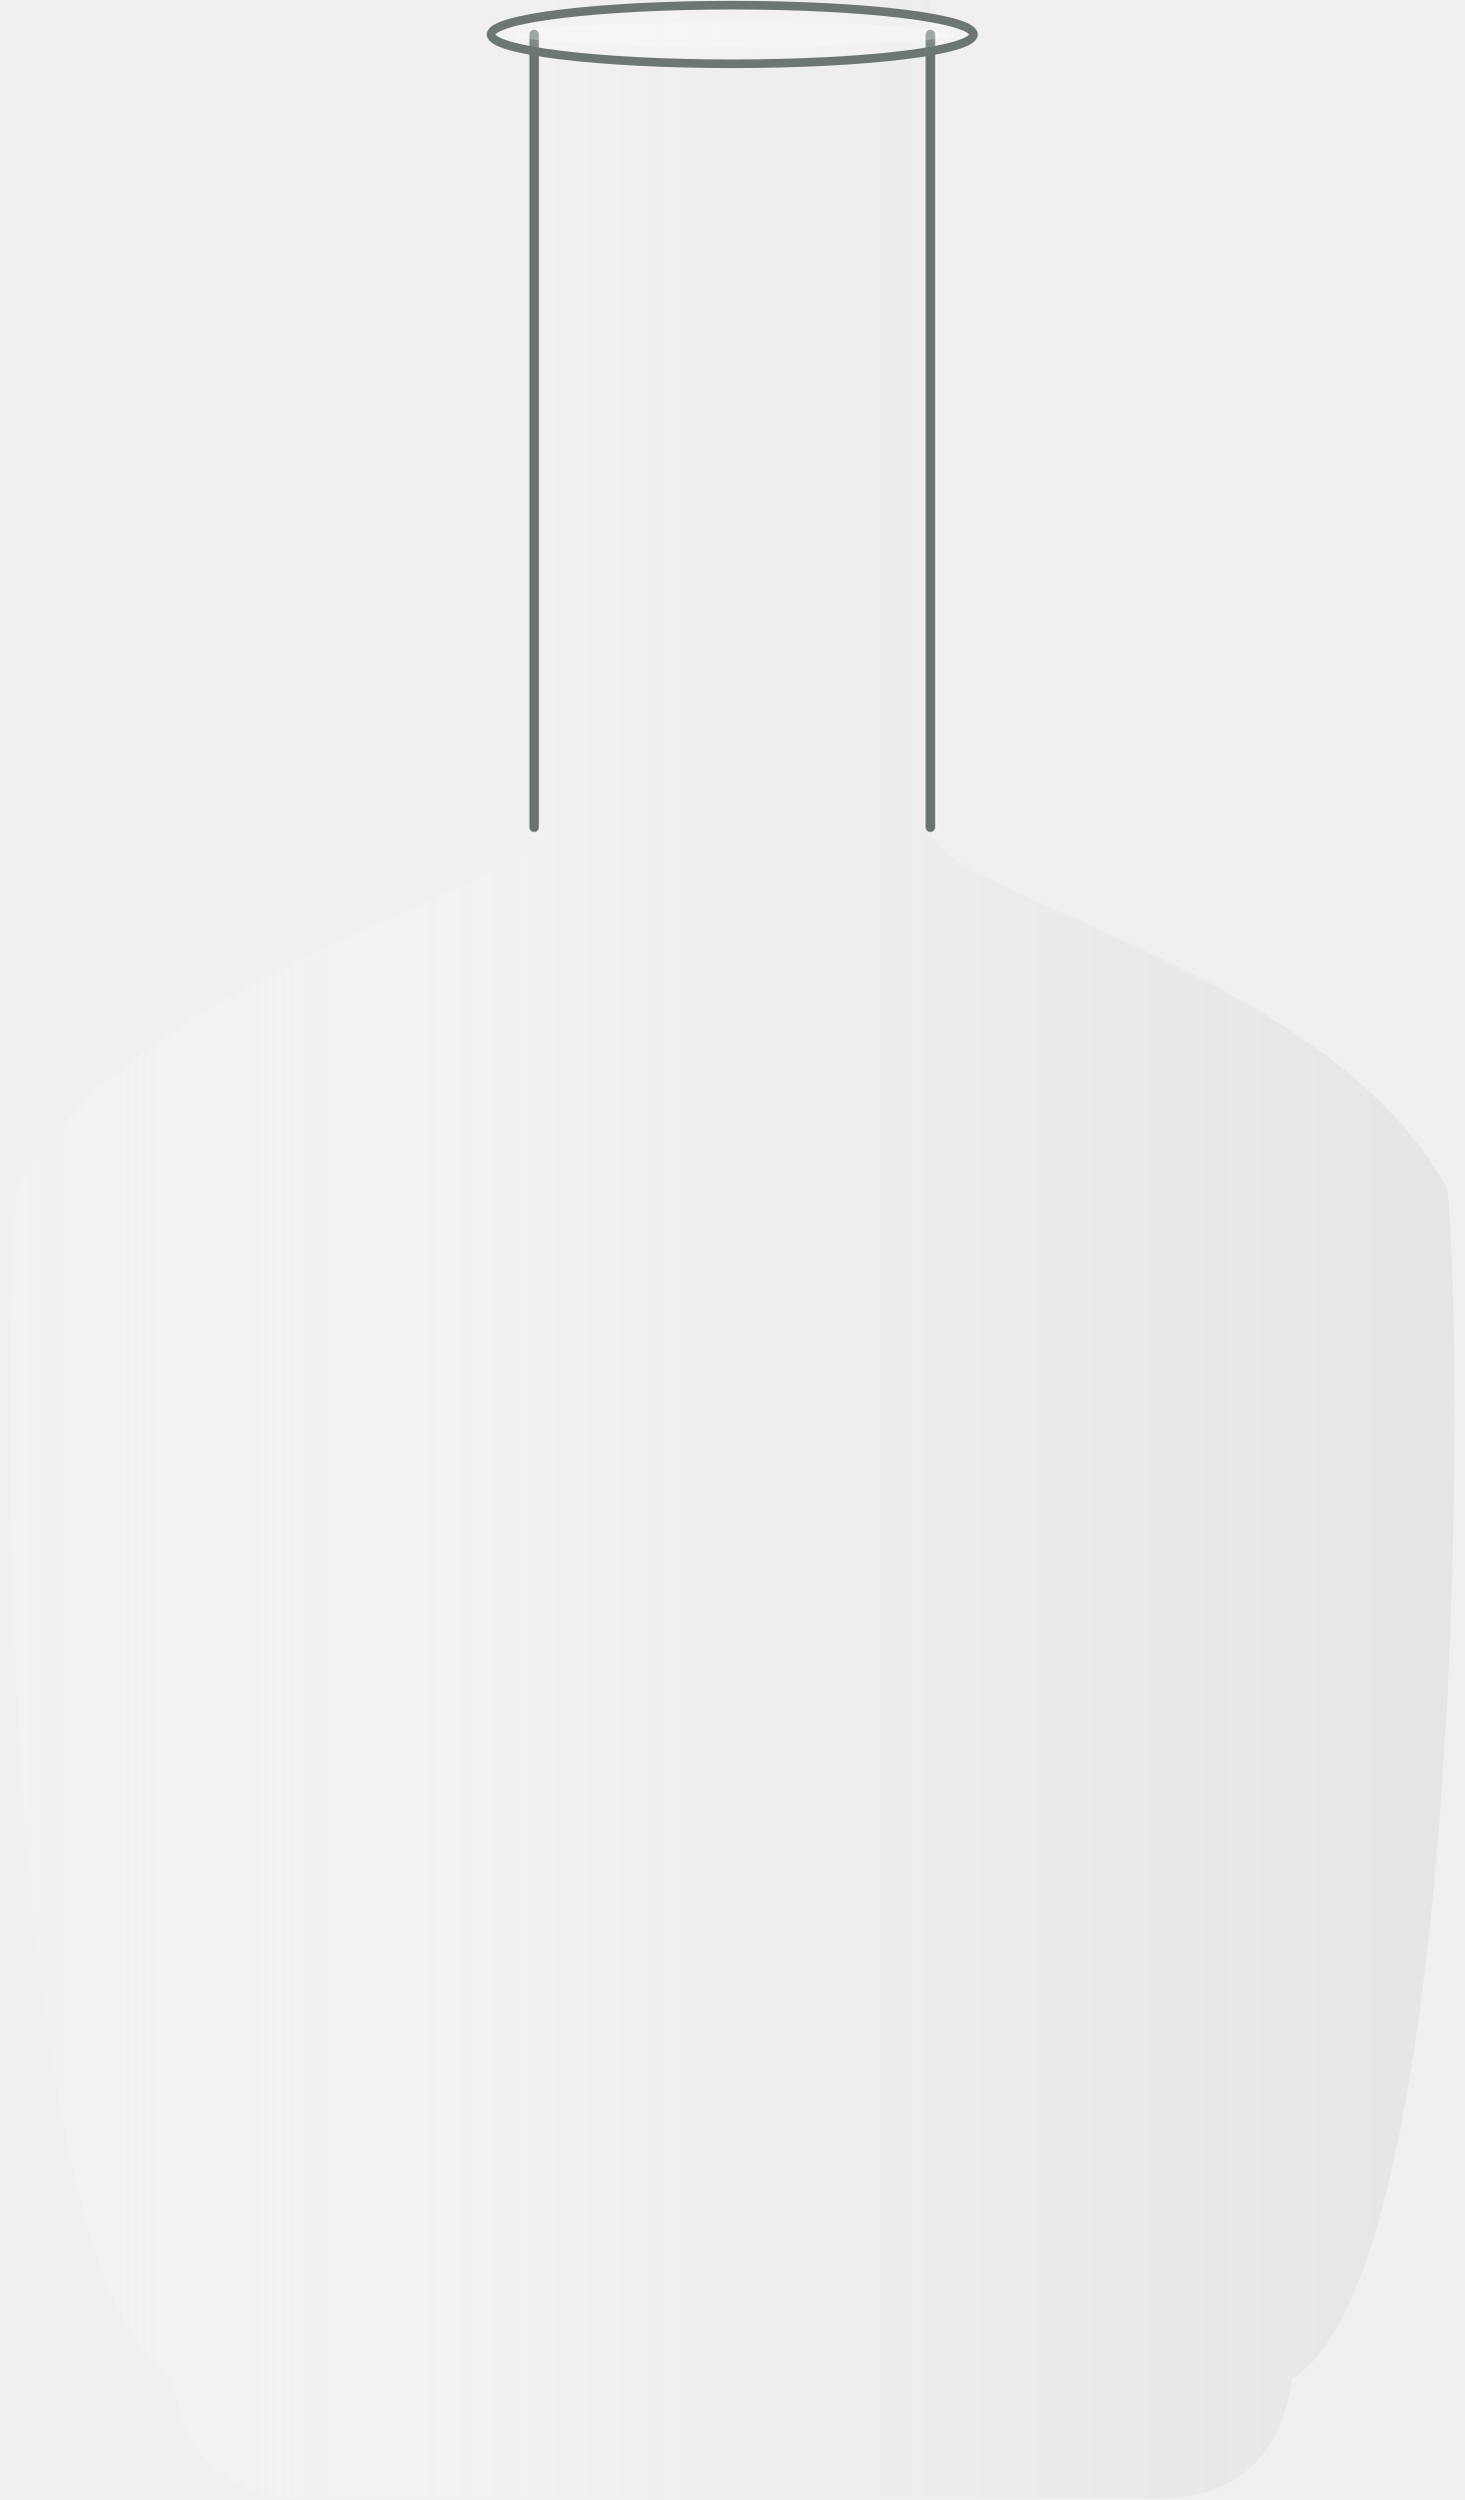
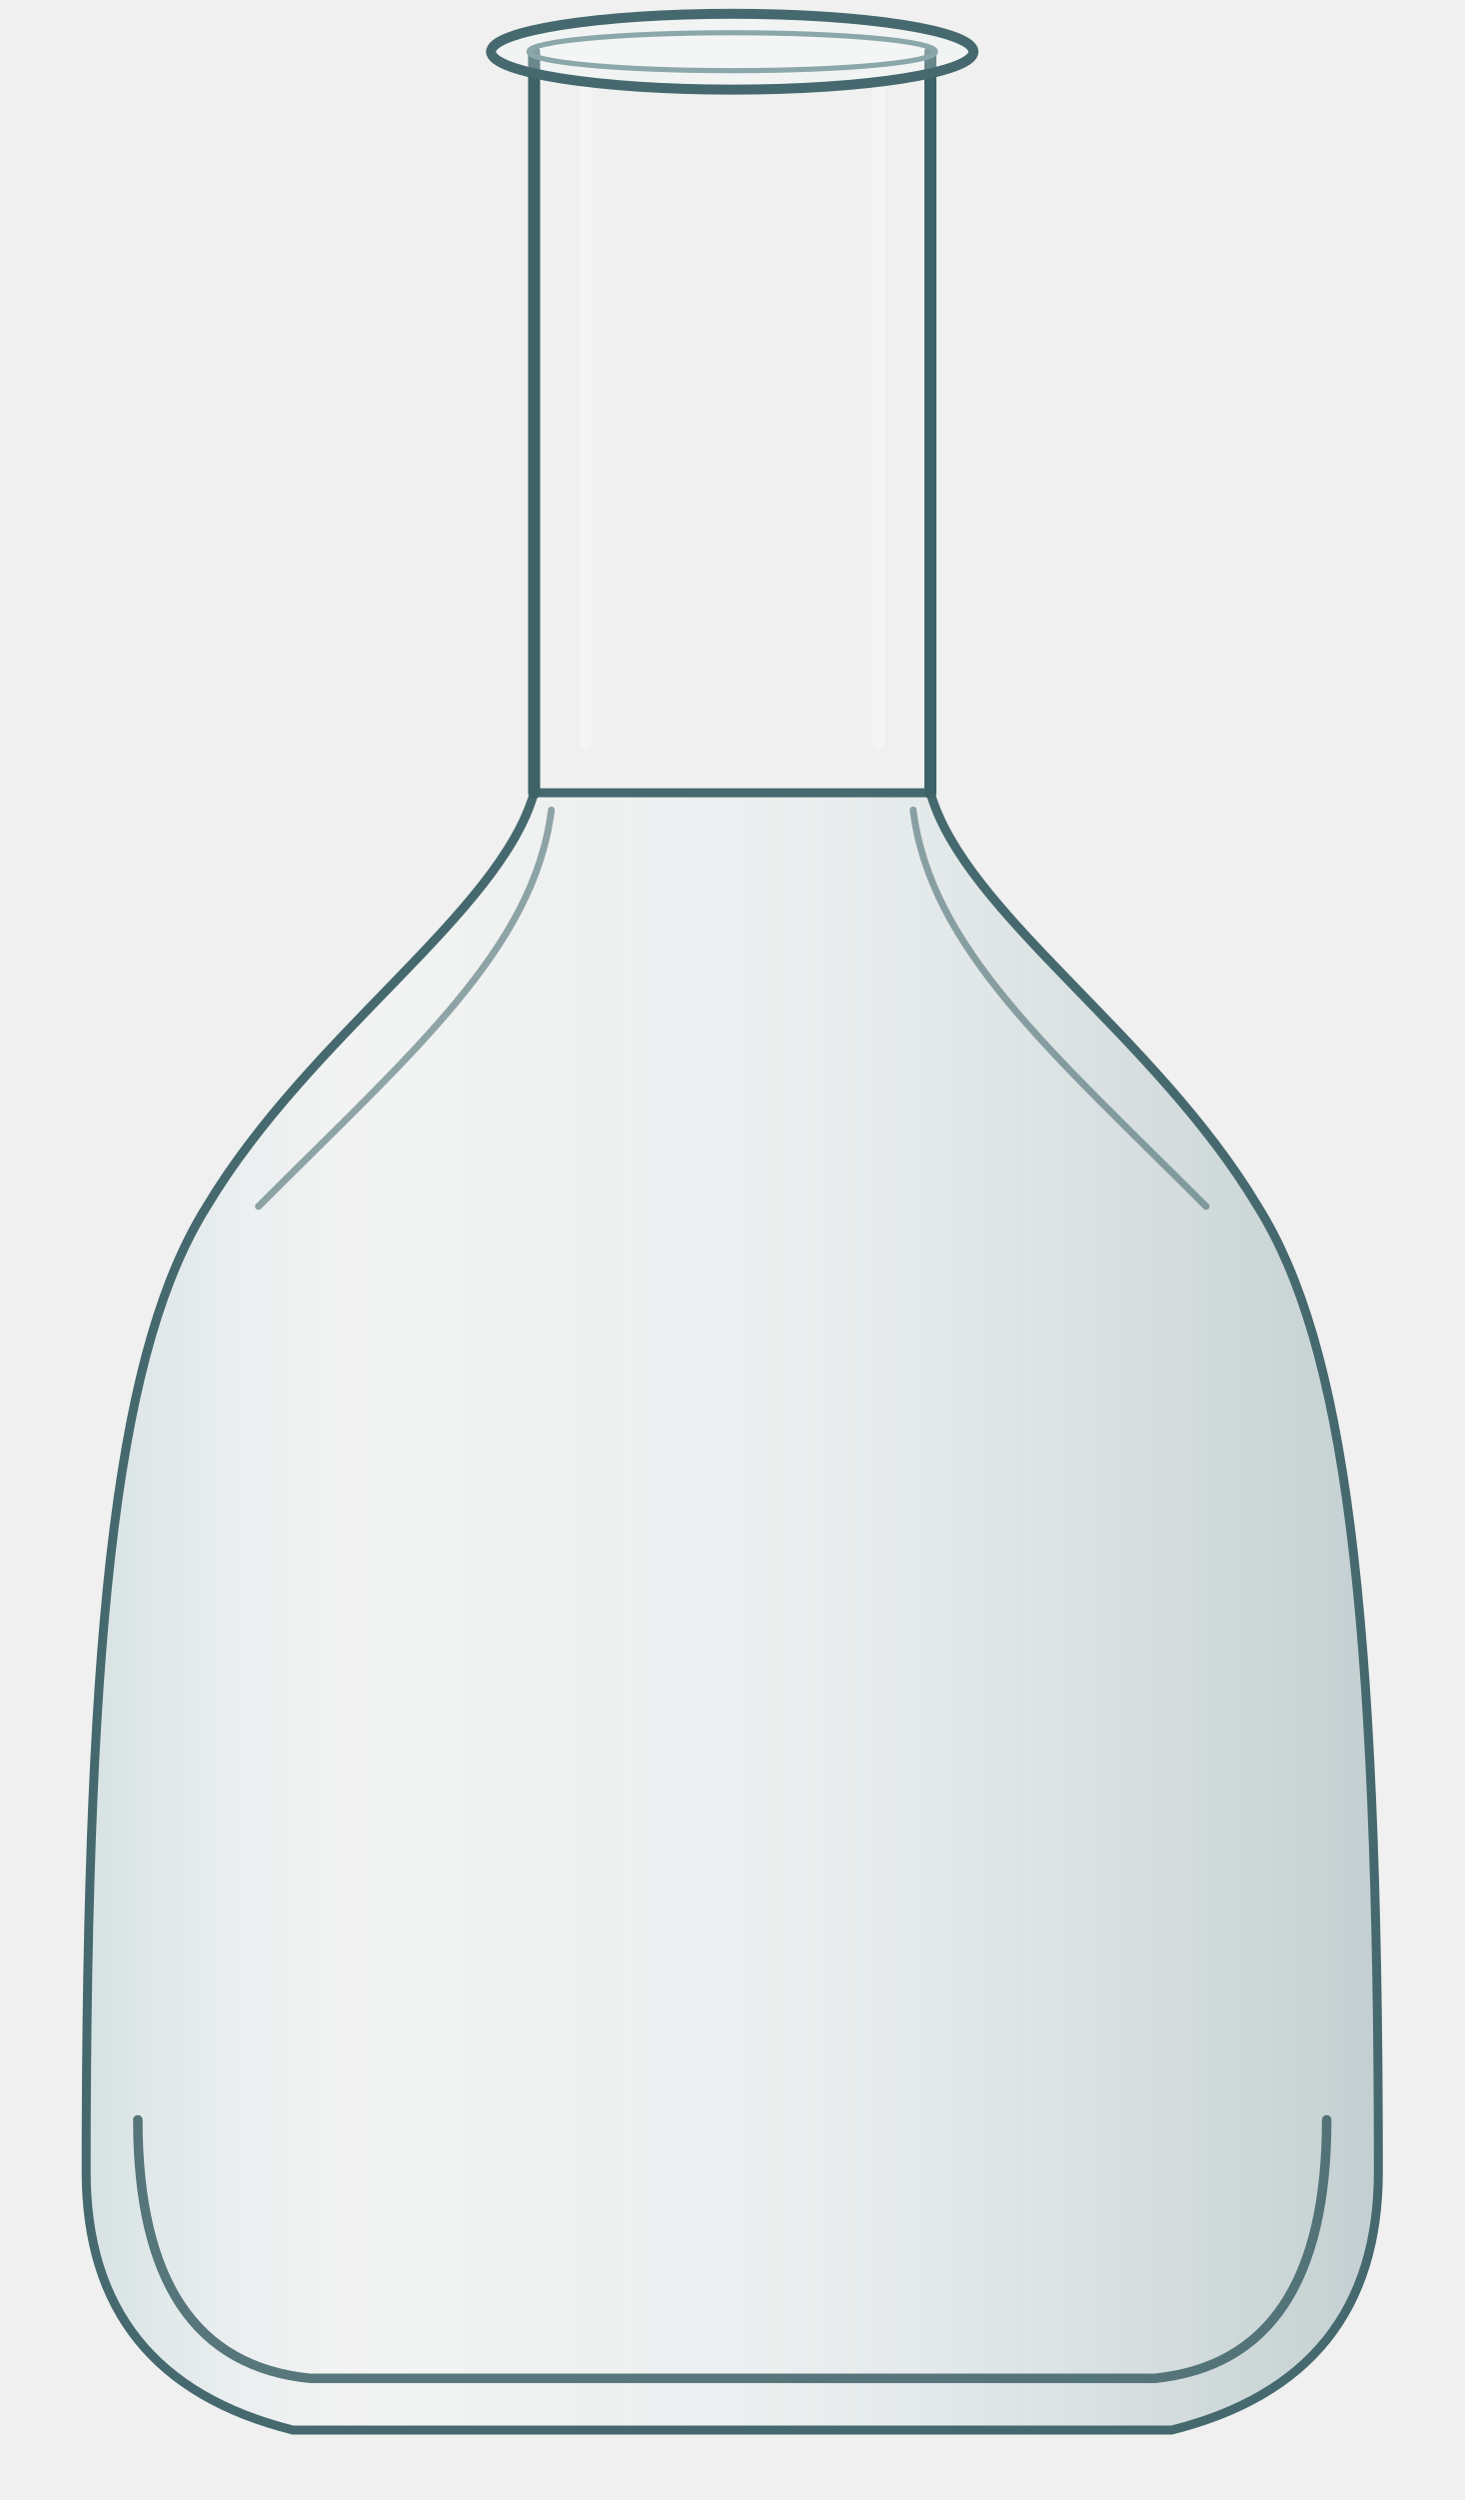
- <svg xmlns="http://www.w3.org/2000/svg" viewBox="0 0 85 145" data-asset-id="conical-flask-250ml" data-specification-id="conical-flask-250ml" data-family-id="conical-flask" data-capacity-ml="250" data-body-dimensions-mm="85 145 85" data-dimensions-mm="85 145 85" data-material-profile="clear-borosilicate-curved-vessel" data-lod="thumbnail" data-lod-detail="identity" data-lod-visible-roles="body|neck|rim" data-coordinate-unit="mm" data-visual-role="apparatus-geometry" data-view-mode="catalog-preview" data-measurement-qualified="false" data-anatomy="curved-conical-body|shoulder-transition|cylindrical-neck|open-mouth-rim|interior-cavity|flat-contact-foot" data-physical-envelope-mm="85 145 85" role="img" aria-labelledby="conical-flask-250ml-thumbnail-title conical-flask-250ml-thumbnail-desc">
+ <svg xmlns="http://www.w3.org/2000/svg" viewBox="0 0 85 145" data-asset-id="conical-flask-250ml" data-family-id="conical-flask" data-capacity-ml="250" data-coordinate-unit="mm" data-master-authored="true" data-marking-kind="none" role="img" aria-labelledby="title desc" data-lod="thumbnail" data-lod-detail="identity" data-lod-visible-roles="body|neck|rim" data-dimensions-mm="85 145 85" data-body-dimensions-mm="85 145 85" data-asset-version="2.0.0">
  <defs>
-     <linearGradient id="conical-flask-250ml-glass" x1="0" y1="0" x2="1" y2="0">
-       <stop offset="0" stop-color="#f3f5f2" stop-opacity=".31" />
-       <stop offset="0.27" stop-color="#ffffff" stop-opacity=".12" />
-       <stop offset="0.61" stop-color="#dbe3dd" stop-opacity=".18" />
-       <stop offset="1" stop-color="#b8c4bc" stop-opacity=".22" />
+     <linearGradient id="flask-glass" x1="0" y1="0" x2="1" y2="0">
+       <stop stop-color="#a9c9cb" stop-opacity=".36" />
+       <stop offset=".2" stop-color="#fbffff" stop-opacity=".17" />
+       <stop offset=".53" stop-color="#d7e8e7" stop-opacity=".2" />
+       <stop offset="1" stop-color="#709296" stop-opacity=".35" />
    </linearGradient>
-     <style>.glass-fill{fill:url(#conical-flask-250ml-glass)}.glass-edge{fill:none;stroke:#68746e;stroke-linecap:round;stroke-linejoin:round}.glass-highlight{fill:none;stroke:#fff;stroke-linecap:round;stroke-linejoin:round}.scale-line{fill:none;stroke:#303935;stroke-linecap:round}.scale-label{fill:#303935;font-family:Arial,sans-serif}</style>
+     <style>.edge{fill:none;stroke:#3d6267;stroke-linecap:round;stroke-linejoin:round}.shine{fill:none;stroke:#fff;stroke-linecap:round}</style>
  </defs>
  <g data-layer="body" data-part="vessel.body">
-     <path d="M31 0H54V48C54 52 77 56 84 69C85 78 85 132 75 138Q74 145 67 145H18Q11 145 10 138C0 132 0 78 1 69C8 56 31 52 31 48Z" class="glass-fill" data-profile-boundary="erlenmeyer-body" data-landmark-neck-length-mm="48" data-landmark-shoulder-transition-mm="52" data-landmark-body-diameter-mm="85" />
+     <path d="M31 46C29 53 18 60 12 70C7 78 5 93 5 126Q5 138 17 141H68Q80 138 80 126C80 93 78 78 73 70C67 60 56 53 54 46Z" fill="url(#flask-glass)" stroke="#45696e" stroke-width=".52" data-profile-boundary="erlenmeyer-conical-body" data-landmark-max-diameter-mm="85" />
+     <path d="M8 123Q8 137 18 138H67Q77 137 77 123" class="edge" stroke-width=".55" opacity=".85" />
+     <path d="M15 70C24 61 31 55 32 47M70 70C61 61 54 55 53 47" class="edge" stroke-width=".4" opacity=".55" />
  </g>
  <g data-layer="neck" data-part="vessel.neck">
-     <path d="M31 2V48M54 2V48" class="glass-edge" stroke-width=".55" />
+     <path d="M31 3V46M54 3V46" class="edge" stroke-width=".7" data-landmark-neck-length-mm="48" />
+     <path d="M34 5V43M51 5V43" class="shine" stroke-width=".75" opacity=".34" />
  </g>
  <g data-layer="rim" data-part="vessel.rim">
-     <ellipse cx="42.5" cy="2" rx="14" ry="1.7" fill="#fff" fill-opacity=".17" stroke="#6d7771" stroke-width=".5" />
-     <ellipse cx="42.5" cy="2" rx="12.8" ry=".7" fill="#fff" fill-opacity=".24" />
+     <ellipse cx="42.5" cy="3" rx="14" ry="2.2" fill="#f5ffff" fill-opacity=".24" stroke="#45696e" stroke-width=".58" />
+     <ellipse cx="42.5" cy="3" rx="11.8" ry="1.1" fill="#fff" fill-opacity=".18" stroke="#8ca7aa" stroke-width=".3" />
  </g>
-   <g data-layer="liquid" data-runtime="true" display="none" />
-   <g data-layer="meniscus" data-runtime="true" display="none" />
-   <g data-layer="support-interface" data-semantic-only="true" display="none" />
-   <g data-layer="detachable" data-semantic-only="true" display="none" />
-   <g data-layer="accessibility" data-semantic-only="true" display="none" />
</svg>
